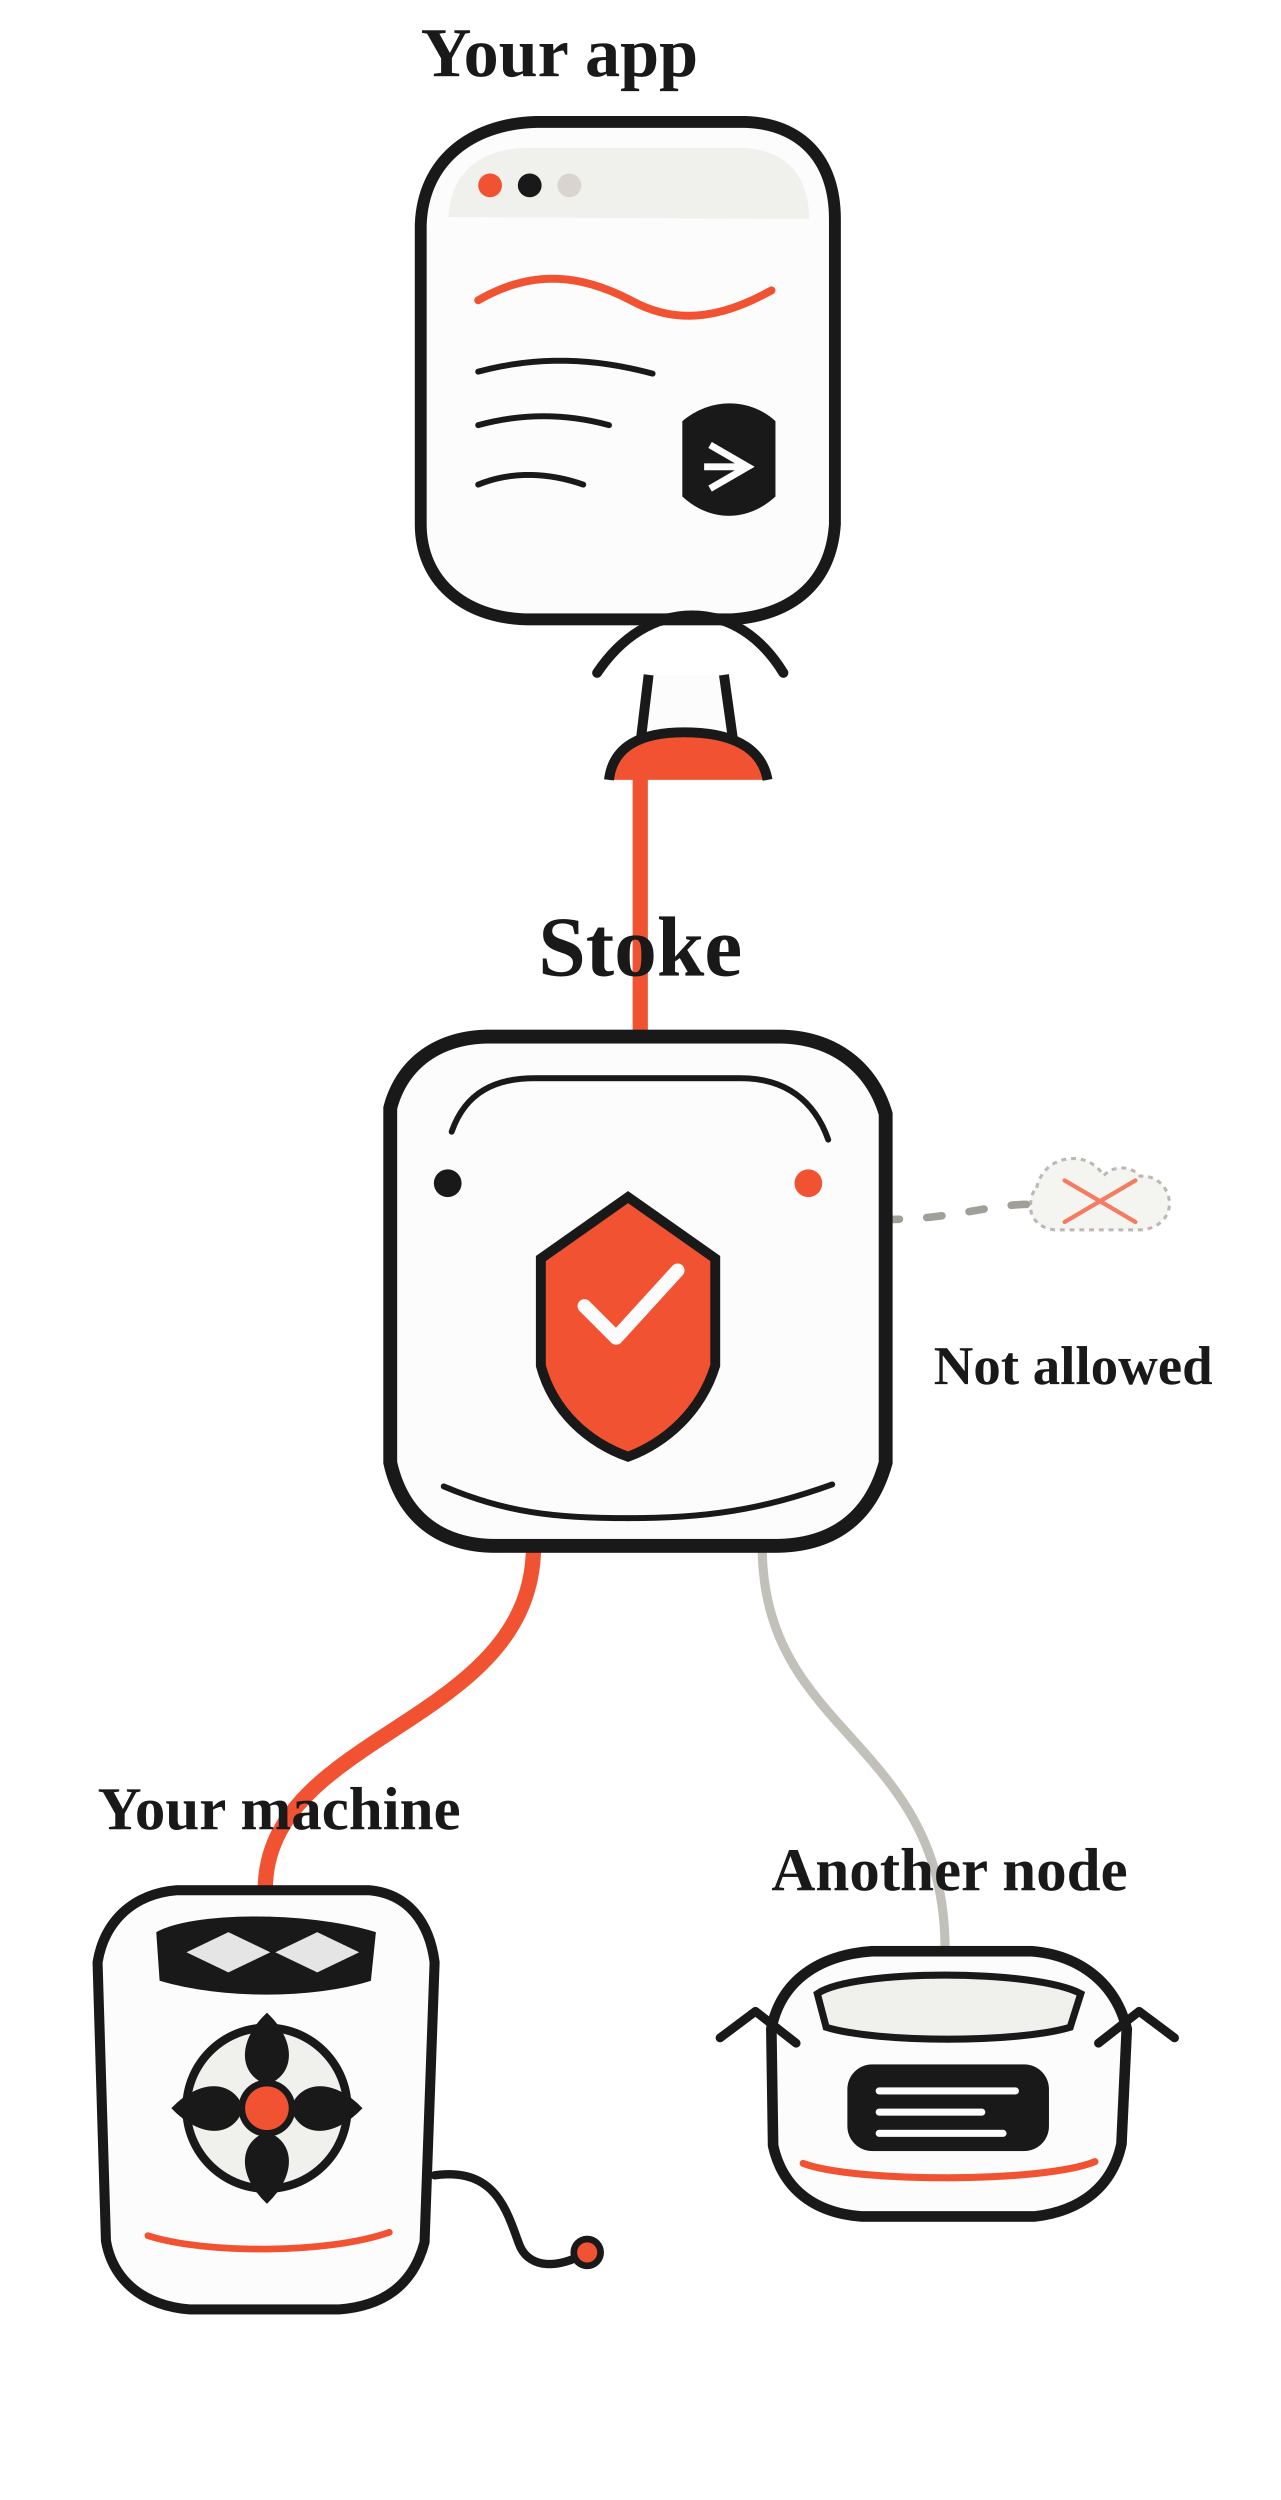
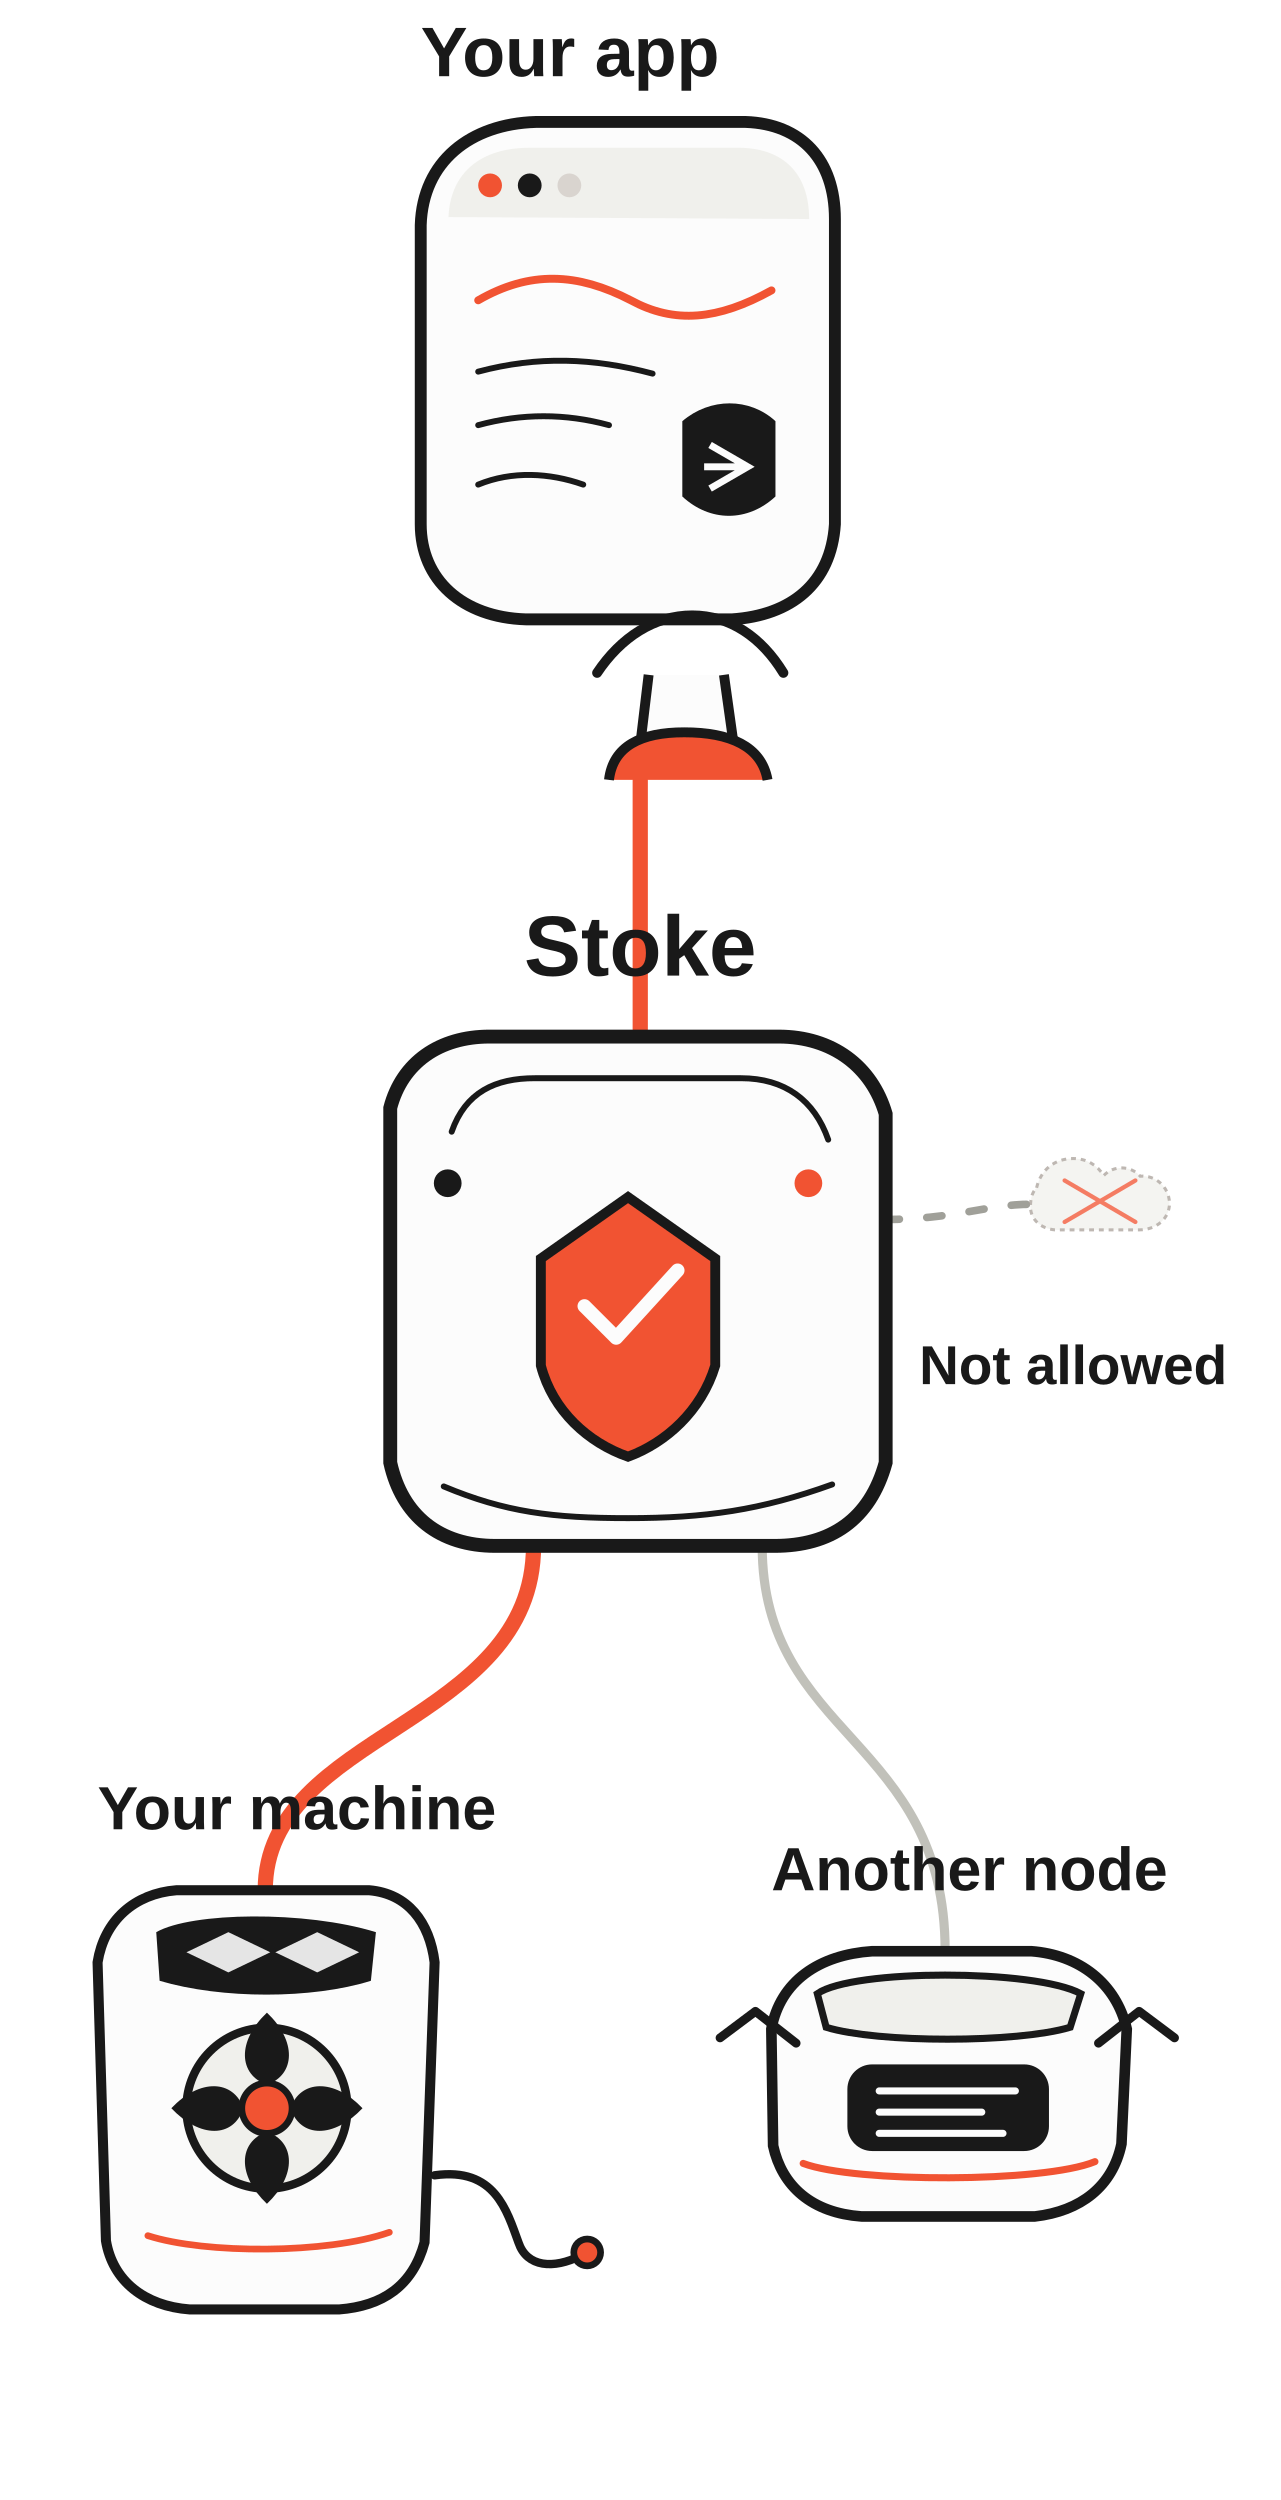
<svg xmlns="http://www.w3.org/2000/svg" viewBox="0 0 420 820" role="img" aria-labelledby="mobile-title mobile-desc" class="story-svg story-mobile" data-layout="mobile">
  <defs />
  <g class="scene-wires" fill="none" stroke-linecap="round">
    <path d="M210 256 C210 285 210 310 210 340" stroke="#C1C1BA" stroke-width="3" data-wire="ingress" />
    <path d="M210 256 C210 285 210 310 210 340" stroke="#F15332" stroke-width="5" data-path="ingress" data-active="true" opacity="1" />
    <path d="M175 507 C175 566 87 568 87 620" stroke="#C1C1BA" stroke-width="3" data-wire="a" />
    <path d="M175 507 C175 566 87 568 87 620" stroke="#F15332" stroke-width="5" data-path="a" data-active="true" opacity="1" />
    <path d="M250 507 C250 570 310 570 310 640" stroke="#C1C1BA" stroke-width="3" data-wire="b" />
    <path d="M250 507 C250 570 310 570 310 640" stroke="#F15332" stroke-width="5" data-path="b" data-active="false" opacity="0" />
    <path d="M290 400 C313 400 324 395 338 395" stroke="#A0A099" stroke-width="2.5" stroke-dasharray="5 9" data-excluded-route="" />
  </g>
  <g transform="translate(81.450 -108.200) scale(0.65)">
    <path d="M87 280 C88 248 112 229 145 228 L251 228 C279 229 296 247 296 277 L296 431 C294 461 274 477 244 479 L140 479 C108 478 87 459 87 431 Z" fill="#FCFCFC" stroke="#191919" stroke-width="6" />
    <path d="M101 276 C102 253 118 241 142 241 L247 241 C270 241 283 254 283 277" fill="#F0F0EC" />
    <circle cx="122" cy="260" r="6" fill="#F15332" />
    <circle cx="142" cy="260" r="6" fill="#191919" />
    <circle cx="162" cy="260" r="6" fill="#D9D4CF" />
    <path d="M116 318 C142 303 166 304 193 318 C215 330 237 328 264 313" class="orange" stroke-width="4" fill="none" stroke="#F15332" stroke-linecap="round" stroke-linejoin="round" />
    <path d="M116 354 C146 346 174 347 204 355" class="thin" fill="none" stroke="#191919" stroke-width="3" stroke-linecap="round" stroke-linejoin="round" />
    <path d="M116 381 C138 375 160 375 182 381" class="thin" fill="none" stroke="#191919" stroke-width="3" stroke-linecap="round" stroke-linejoin="round" />
    <path d="M116 411 C133 404 152 405 169 411" class="thin" fill="none" stroke="#191919" stroke-width="3" stroke-linecap="round" stroke-linejoin="round" />
    <path d="M219 379 C233 367 253 367 266 379 L266 417 C252 430 233 430 219 417 Z" fill="#191919" />
    <path d="M233 391 L252 402 L233 413 M230 402 H252" fill="none" stroke="#FCFCFC" stroke-width="3.5" />
    <path d="M176 506 C188 488 205 477 224 477 C243 477 259 488 270 506" class="ink" fill="none" stroke="#191919" stroke-width="5" stroke-linecap="round" stroke-linejoin="round" />
    <path d="M202 507 L196 557 L247 557 L240 507" fill="#FCFCFC" stroke="#191919" stroke-width="5" />
    <path d="M182 560 C184 543 198 536 220 536 C243 536 259 543 262 560" fill="#F15332" stroke="#191919" stroke-width="5" />
  </g>
-   <text x="138" y="25" text-anchor="start" class="scene-label" font-size="23" font-family="Source Sans 3,Arial,sans-serif" fill="#191919" font-weight="600">Your app</text>
+   <text x="138" y="25" text-anchor="start" class="scene-label" font-size="23" font-family="'Source Sans 3',Arial,sans-serif" fill="#191919" font-weight="600">Your app</text>
  <g transform="translate(-195.700 187.900) scale(0.65)" data-policy-art="">
    <path d="M498 270 C504 247 523 234 548 234 L694 234 C721 234 741 249 748 273 L748 449 C740 478 720 491 692 491 L551 491 C523 491 504 476 498 449 Z" fill="#FCFCFC" stroke="#191919" stroke-width="7" />
    <path d="M529 282 C536 262 551 255 571 255 L675 255 C697 255 712 266 719 286" class="thin" fill="none" stroke="#191919" stroke-width="3" stroke-linecap="round" stroke-linejoin="round" />
    <path d="M574 346 L618 315 L662 346 L662 400 C655 423 637 439 618 446 C598 439 580 423 574 400 Z" fill="#F15332" stroke="#191919" stroke-width="5" />
    <path d="M596 370 L612 386 L643 352" fill="none" stroke="#FCFCFC" stroke-width="7" stroke-linecap="round" stroke-linejoin="round" class="policy-check" />
    <path d="M525 461 C556 474 580 477 618 477 C657 477 685 473 721 460" class="thin" fill="none" stroke="#191919" stroke-width="3" stroke-linecap="round" stroke-linejoin="round" />
    <circle cx="527" cy="308" r="7" fill="#191919" />
    <circle cx="709" cy="308" r="7" fill="#F15332" />
    <path d="M597 355 L640 402 M640 355 L597 402" class="policy-stop" fill="none" stroke="#FCFCFC" stroke-width="7" stroke-linecap="round" display="none" />
  </g>
-   <text x="210" y="320" text-anchor="middle" class="scene-label" font-size="28" font-family="Source Sans 3,Arial,sans-serif" fill="#191919" font-weight="600">Stoke</text>
+   <text x="210" y="320" text-anchor="middle" class="scene-label" font-size="28" font-family="'Source Sans 3',Arial,sans-serif" fill="#191919" font-weight="600">Stoke</text>
  <g data-node="a" data-node-state="selected">
    <g transform="translate(-432.200 477.000) scale(0.55)">
      <path d="M844 303 C848 278 866 262 891 260 L1006 260 C1029 262 1042 279 1045 303 L1039 470 C1032 496 1014 508 988 510 L899 510 C872 508 853 493 849 469 Z" fill="#FCFCFC" stroke="#191919" stroke-width="6" />
      <path d="M879 285 C900 273 968 272 1010 285 L1007 314 C972 325 918 325 881 314 Z" fill="#191919" />
      <path d="M897 297 L922 285 L947 297 L922 309 Z M950 297 L975 285 L1000 297 L975 309 Z" fill="#FCFCFC" opacity=".9" />
      <circle cx="945" cy="390" r="48" fill="#F0F0EC" stroke="#191919" stroke-width="5" />
      <circle cx="945" cy="390" r="15" fill="#F15332" stroke="#191919" stroke-width="4" />
      <path d="M945 333 C963 350 962 370 945 376 C928 370 927 350 945 333 Z M1002 390 C985 408 965 408 959 390 C965 373 985 372 1002 390 Z M945 447 C927 430 928 410 945 404 C962 410 963 430 945 447 Z M888 390 C905 372 925 373 931 390 C925 408 905 408 888 390 Z" fill="#191919" />
      <path d="M874 466 C908 477 981 477 1018 464" class="orange" stroke-width="4" fill="none" stroke="#F15332" stroke-linecap="round" stroke-linejoin="round" />
      <path d="M1045 430 C1081 425 1088 451 1095 470 C1100 485 1116 486 1132 478" class="ink" fill="none" stroke="#191919" stroke-width="5" stroke-linecap="round" stroke-linejoin="round" />
      <circle cx="1136" cy="476" r="8" fill="#F15332" stroke="#191919" stroke-width="4" />
    </g>
-     <text x="32" y="600" text-anchor="start" class="scene-label" font-size="20" font-family="Source Sans 3,Arial,sans-serif" fill="#191919" font-weight="600">Your machine</text>
+     <text x="32" y="600" text-anchor="start" class="scene-label" font-size="20" font-family="'Source Sans 3',Arial,sans-serif" fill="#191919" font-weight="600">Your machine</text>
    <path d="M44 632 l24 24 m0 -24 l-24 24" class="node-failure" fill="none" stroke="#B7331D" stroke-width="5" stroke-linecap="round" display="none" />
  </g>
  <g data-node="b" data-node-state="idle">
    <g transform="translate(-139.660 396.400) scale(0.58)">
      <path d="M677 464 C682 437 704 422 734 420 L824 420 C851 422 872 438 878 464 L875 529 C870 553 852 567 826 570 L728 570 C700 568 683 553 678 530 Z" fill="#FCFCFC" stroke="#191919" stroke-width="6" />
      <path d="M703 444 C723 430 826 430 852 444 L846 463 C816 472 737 472 708 463 Z" fill="#F0F0EC" stroke="#191919" stroke-width="4" />
      <rect x="720" y="484" width="114" height="49" rx="14" fill="#191919" />
      <path d="M695 540 C724 551 831 551 860 539" class="orange" stroke-width="4" fill="none" stroke="#F15332" stroke-linecap="round" stroke-linejoin="round" />
      <path d="M691 472 L668 454 L648 469" class="ink" fill="none" stroke="#191919" stroke-width="5" stroke-linecap="round" stroke-linejoin="round" />
      <path d="M862 472 L885 454 L905 469" class="ink" fill="none" stroke="#191919" stroke-width="5" stroke-linecap="round" stroke-linejoin="round" />
      <path d="M738 499 H815 M738 511 H796 M738 523 H808" fill="none" stroke="#FCFCFC" stroke-width="4" stroke-linecap="round" />
    </g>
-     <text x="253" y="620" text-anchor="start" class="scene-label" font-size="20" font-family="Source Sans 3,Arial,sans-serif" fill="#191919" font-weight="600">Another node</text>
+     <text x="253" y="620" text-anchor="start" class="scene-label" font-size="20" font-family="'Source Sans 3',Arial,sans-serif" fill="#191919" font-weight="600">Another node</text>
    <path d="M265 652 l24 24 m0 -24 l-24 24" class="node-failure" fill="none" stroke="#B7331D" stroke-width="5" stroke-linecap="round" display="none" />
  </g>
  <g opacity=".76" transform="translate(116.000 346.000) scale(0.2)">
    <path d="M1120 218 C1127 188 1150 170 1180 170 C1202 170 1220 181 1230 198 C1246 181 1274 181 1290 199 C1315 197 1337 216 1338 243 C1338 269 1316 287 1288 287 L1150 287 C1127 285 1110 270 1110 249 C1110 233 1114 224 1120 218 Z" fill="#F0F0EC" stroke="#A9A19A" stroke-width="5" stroke-dasharray="8 8" />
    <path d="M1166 206 L1282 274 M1282 206 L1166 274" stroke="#F15332" stroke-width="7" stroke-linecap="round" />
  </g>
-   <text x="352" y="454" text-anchor="middle" class="scene-label" font-size="18" font-family="Source Sans 3,Arial,sans-serif" fill="#191919" font-weight="600">Not allowed</text>
+   <text x="352" y="454" text-anchor="middle" class="scene-label" font-size="18" font-family="'Source Sans 3',Arial,sans-serif" fill="#191919" font-weight="600">Not allowed</text>
  <circle r="7" fill="#F15332" stroke="#FCFCFC" stroke-width="2" data-packet="" visibility="hidden" />
</svg>
